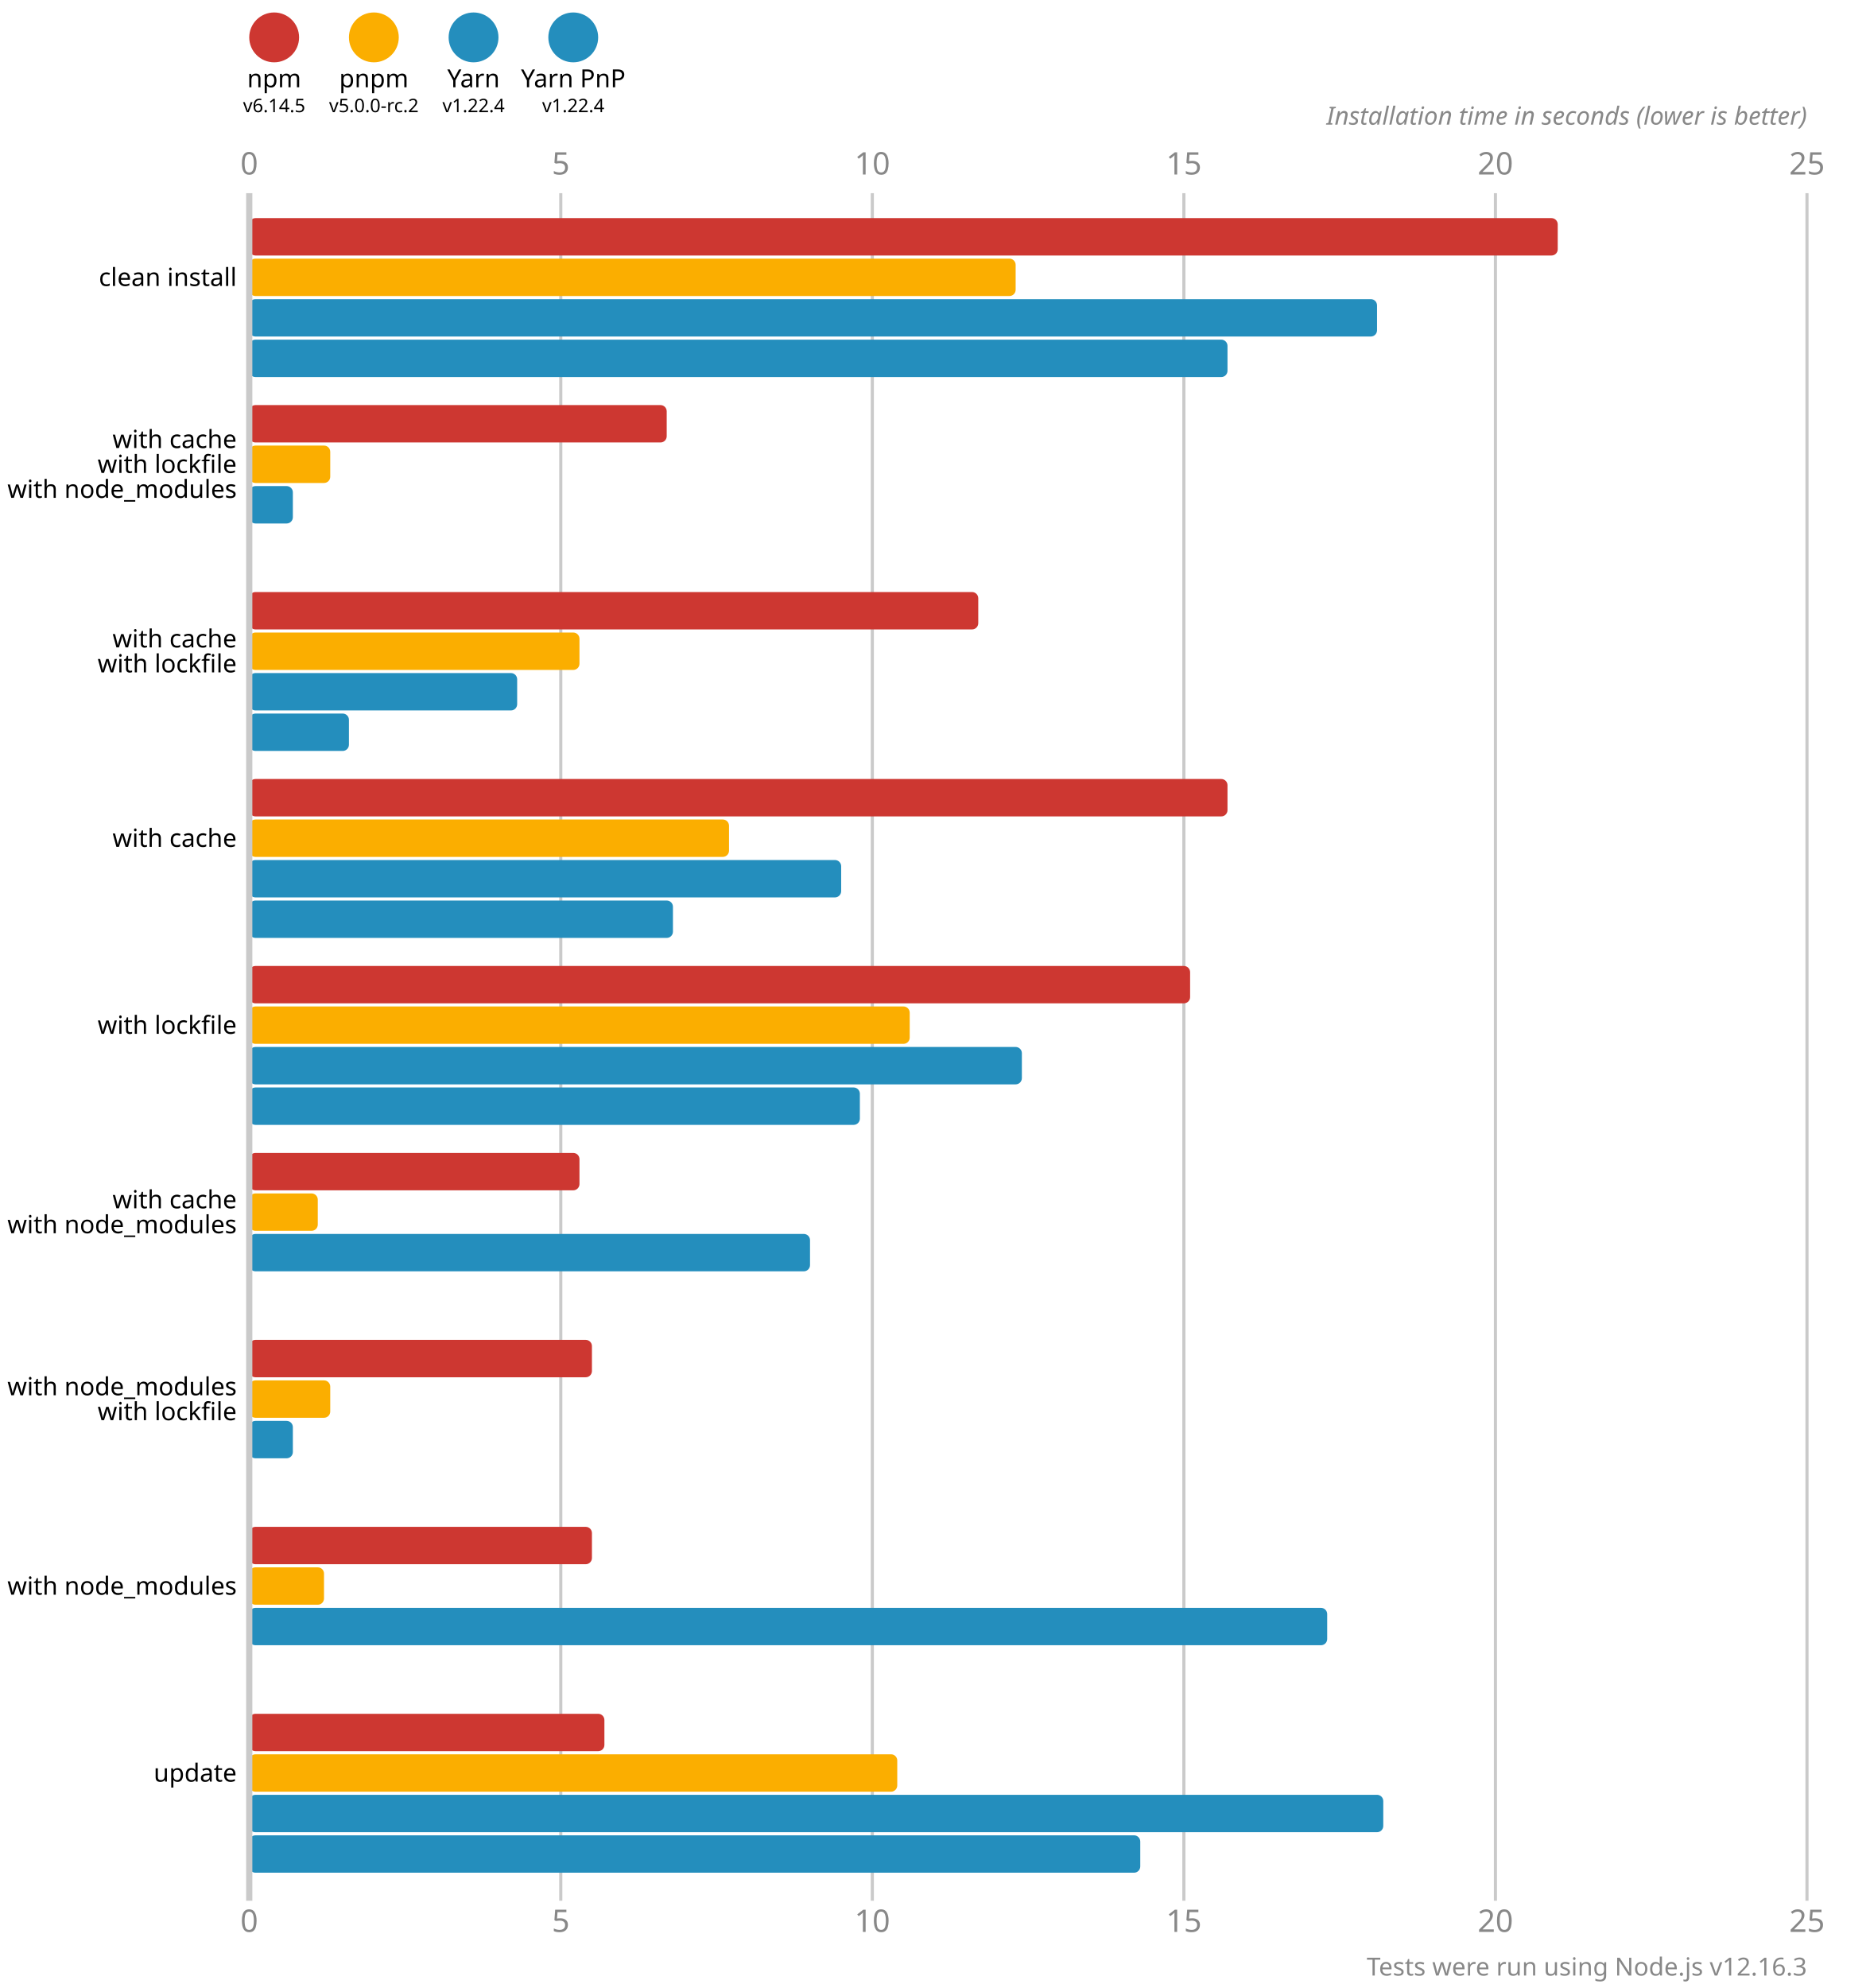
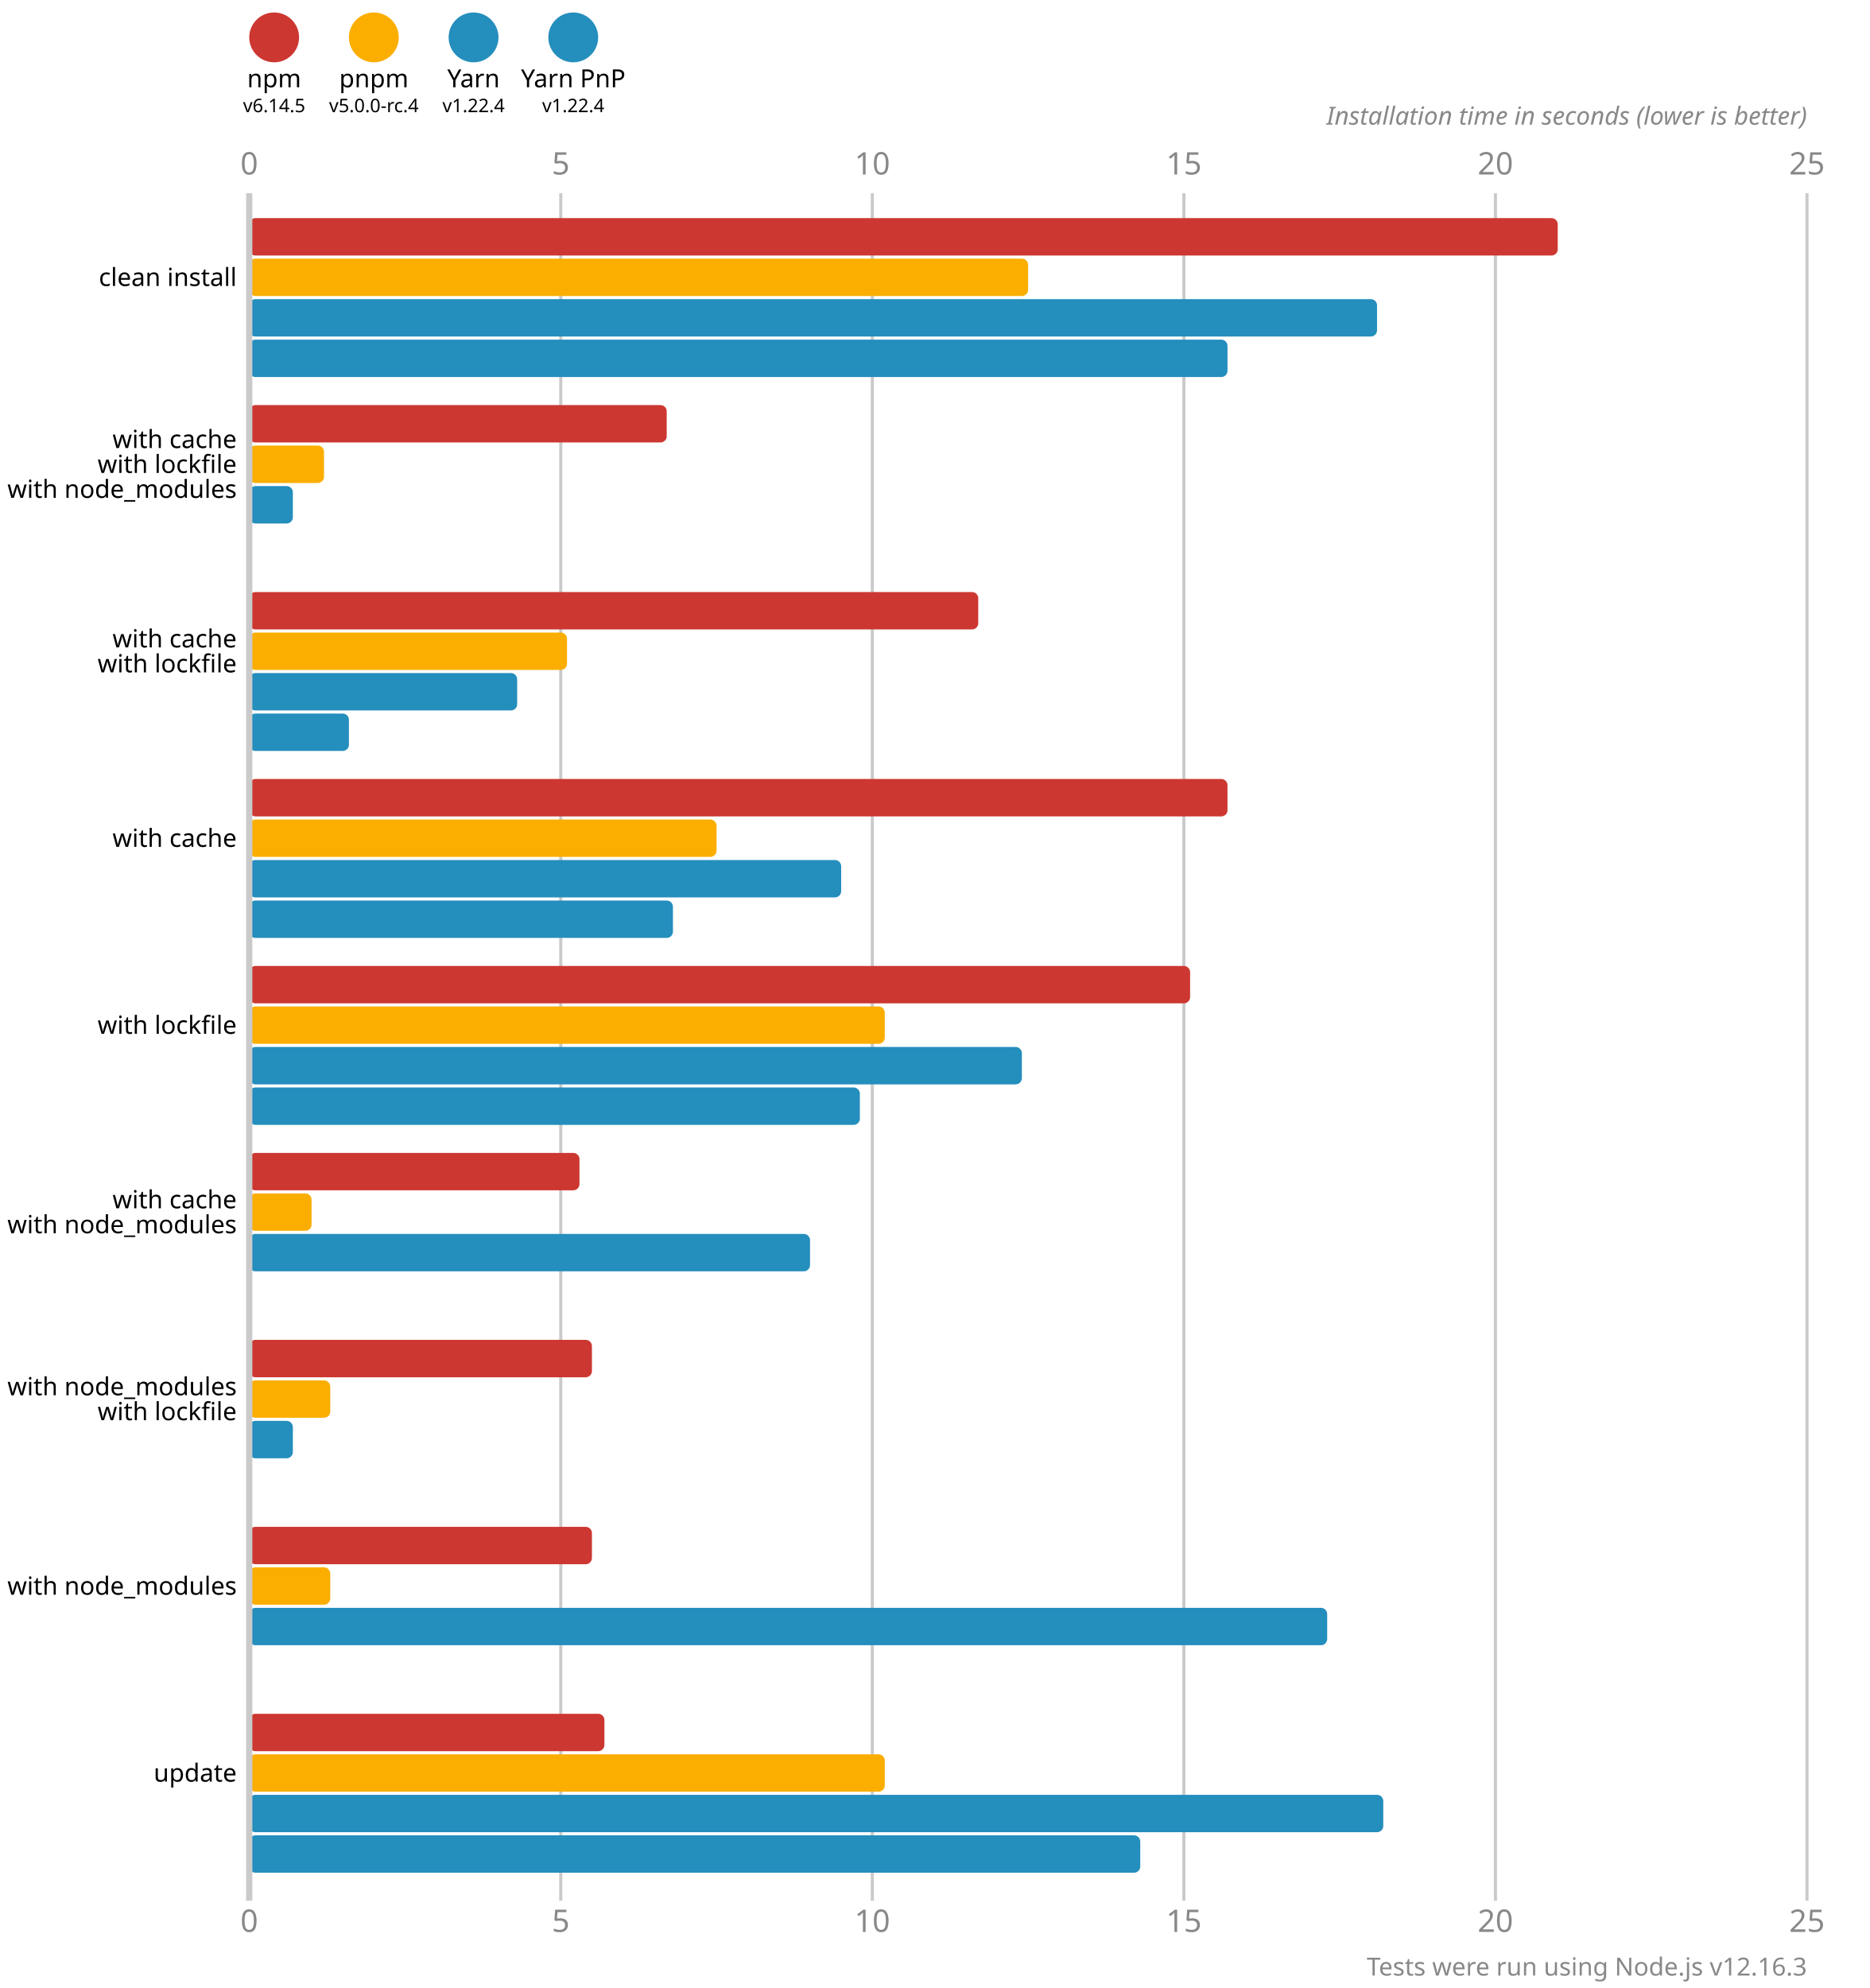
<svg xmlns="http://www.w3.org/2000/svg" version="1.1" viewBox="0 0 300 319">
  <style>
    .font { font-family: sans-serif; }
    .s3 { font-size: 3px; }
    .s4 { font-size: 4px; }
    .s5 { font-size: 5px; }
    .line { stroke: #cacaca; }
    .width { stroke-width: 0.5; }
    .text { fill: #888; }
  </style>
  <circle cx="44" cy="6" r="4" fill="#cd3731" />
  <text x="44" y="14" class="font s4" text-anchor="middle">npm</text>
  <text x="44" y="18" class="font s3" text-anchor="middle">v6.14.5</text>
  <circle cx="60" cy="6" r="4" fill="#fbae00" />
  <text x="60" y="14" class="font s4" text-anchor="middle">pnpm</text>
-   <text x="60" y="18" class="font s3" text-anchor="middle">v5.0.0-rc.2</text>
+   <text x="60" y="18" class="font s3" text-anchor="middle">v5.0.0-rc.4</text>
  <circle cx="76" cy="6" r="4" fill="#248ebd" />
  <text x="76" y="14" class="font s4" text-anchor="middle">Yarn</text>
  <text x="76" y="18" class="font s3" text-anchor="middle">v1.22.4</text>
  <circle cx="92" cy="6" r="4" fill="#248ebd" />
  <text x="92" y="14" class="font s4" text-anchor="middle">Yarn PnP</text>
  <text x="92" y="18" class="font s3" text-anchor="middle">v1.22.4</text>
  <text x="40" y="28" class="font s5 text" text-anchor="middle">0</text>
  <text x="40" y="310" class="font s5 text" text-anchor="middle">0</text>
  <line x1="90" y1="31" x2="90" y2="305" class="line width" />
  <text x="90" y="28" class="font s5 text" text-anchor="middle">5</text>
  <text x="90" y="310" class="font s5 text" text-anchor="middle">5</text>
  <line x1="140" y1="31" x2="140" y2="305" class="line width" />
  <text x="140" y="28" class="font s5 text" text-anchor="middle">10</text>
  <text x="140" y="310" class="font s5 text" text-anchor="middle">10</text>
  <line x1="190" y1="31" x2="190" y2="305" class="line width" />
  <text x="190" y="28" class="font s5 text" text-anchor="middle">15</text>
  <text x="190" y="310" class="font s5 text" text-anchor="middle">15</text>
  <line x1="240" y1="31" x2="240" y2="305" class="line width" />
  <text x="240" y="28" class="font s5 text" text-anchor="middle">20</text>
  <text x="240" y="310" class="font s5 text" text-anchor="middle">20</text>
  <line x1="290" y1="31" x2="290" y2="305" class="line width" />
  <text x="290" y="28" class="font s5 text" text-anchor="middle">25</text>
  <text x="290" y="310" class="font s5 text" text-anchor="middle">25</text>
  <text x="290" y="20" class="font s4 text" font-style="italic" text-anchor="end">Installation time in seconds (lower is better)</text>
  <rect x="40" y="35" width="210" height="6" fill="#cd3731" rx="1" ry="1" />
-   <rect x="40" y="41.5" width="123" height="6" fill="#fbae00" rx="1" ry="1" />
+   <rect x="40" y="41.5" width="125" height="6" fill="#fbae00" rx="1" ry="1" />
  <rect x="40" y="48" width="181" height="6" fill="#248ebd" rx="1" ry="1" />
  <rect x="40" y="54.5" width="157" height="6" fill="#248ebd" rx="1" ry="1" />
  <rect x="40" y="65" width="67" height="6" fill="#cd3731" rx="1" ry="1" />
-   <rect x="40" y="71.5" width="13" height="6" fill="#fbae00" rx="1" ry="1" />
+   <rect x="40" y="71.5" width="12" height="6" fill="#fbae00" rx="1" ry="1" />
  <rect x="40" y="78" width="7" height="6" fill="#248ebd" rx="1" ry="1" />
  <rect x="40" y="84.5" width="0" height="6" fill="#248ebd" rx="1" ry="1" />
  <rect x="40" y="95" width="117" height="6" fill="#cd3731" rx="1" ry="1" />
-   <rect x="40" y="101.5" width="53" height="6" fill="#fbae00" rx="1" ry="1" />
+   <rect x="40" y="101.5" width="51" height="6" fill="#fbae00" rx="1" ry="1" />
  <rect x="40" y="108" width="43" height="6" fill="#248ebd" rx="1" ry="1" />
  <rect x="40" y="114.5" width="16" height="6" fill="#248ebd" rx="1" ry="1" />
  <rect x="40" y="125" width="157" height="6" fill="#cd3731" rx="1" ry="1" />
-   <rect x="40" y="131.5" width="77" height="6" fill="#fbae00" rx="1" ry="1" />
+   <rect x="40" y="131.5" width="75" height="6" fill="#fbae00" rx="1" ry="1" />
  <rect x="40" y="138" width="95" height="6" fill="#248ebd" rx="1" ry="1" />
  <rect x="40" y="144.5" width="68" height="6" fill="#248ebd" rx="1" ry="1" />
  <rect x="40" y="155" width="151" height="6" fill="#cd3731" rx="1" ry="1" />
-   <rect x="40" y="161.5" width="106" height="6" fill="#fbae00" rx="1" ry="1" />
+   <rect x="40" y="161.5" width="102" height="6" fill="#fbae00" rx="1" ry="1" />
  <rect x="40" y="168" width="124" height="6" fill="#248ebd" rx="1" ry="1" />
  <rect x="40" y="174.5" width="98" height="6" fill="#248ebd" rx="1" ry="1" />
  <rect x="40" y="185" width="53" height="6" fill="#cd3731" rx="1" ry="1" />
-   <rect x="40" y="191.5" width="11" height="6" fill="#fbae00" rx="1" ry="1" />
+   <rect x="40" y="191.5" width="10" height="6" fill="#fbae00" rx="1" ry="1" />
  <rect x="40" y="198" width="90" height="6" fill="#248ebd" rx="1" ry="1" />
  <rect x="40" y="204.5" width="0" height="6" fill="#248ebd" rx="1" ry="1" />
  <rect x="40" y="215" width="55" height="6" fill="#cd3731" rx="1" ry="1" />
  <rect x="40" y="221.5" width="13" height="6" fill="#fbae00" rx="1" ry="1" />
  <rect x="40" y="228" width="7" height="6" fill="#248ebd" rx="1" ry="1" />
  <rect x="40" y="234.5" width="0" height="6" fill="#248ebd" rx="1" ry="1" />
  <rect x="40" y="245" width="55" height="6" fill="#cd3731" rx="1" ry="1" />
-   <rect x="40" y="251.5" width="12" height="6" fill="#fbae00" rx="1" ry="1" />
+   <rect x="40" y="251.5" width="13" height="6" fill="#fbae00" rx="1" ry="1" />
  <rect x="40" y="258" width="173" height="6" fill="#248ebd" rx="1" ry="1" />
  <rect x="40" y="264.5" width="0" height="6" fill="#248ebd" rx="1" ry="1" />
  <rect x="40" y="275" width="57" height="6" fill="#cd3731" rx="1" ry="1" />
-   <rect x="40" y="281.5" width="104" height="6" fill="#fbae00" rx="1" ry="1" />
+   <rect x="40" y="281.5" width="102" height="6" fill="#fbae00" rx="1" ry="1" />
  <rect x="40" y="288" width="182" height="6" fill="#248ebd" rx="1" ry="1" />
  <rect x="40" y="294.5" width="143" height="6" fill="#248ebd" rx="1" ry="1" />
  <line x1="40" y1="31" x2="40" y2="305" class="line" />
  <text x="38" y="44.5" class="font s4" dominant-baseline="middle" text-anchor="end">clean install</text>
  <text x="38" y="70.5" class="font s4" dominant-baseline="middle" text-anchor="end">with cache</text>
  <text x="38" y="74.5" class="font s4" dominant-baseline="middle" text-anchor="end">with lockfile</text>
  <text x="38" y="78.5" class="font s4" dominant-baseline="middle" text-anchor="end">with node_modules</text>
  <text x="38" y="102.5" class="font s4" dominant-baseline="middle" text-anchor="end">with cache</text>
  <text x="38" y="106.5" class="font s4" dominant-baseline="middle" text-anchor="end">with lockfile</text>
  <text x="38" y="134.5" class="font s4" dominant-baseline="middle" text-anchor="end">with cache</text>
  <text x="38" y="164.5" class="font s4" dominant-baseline="middle" text-anchor="end">with lockfile</text>
  <text x="38" y="192.5" class="font s4" dominant-baseline="middle" text-anchor="end">with cache</text>
  <text x="38" y="196.5" class="font s4" dominant-baseline="middle" text-anchor="end">with node_modules</text>
  <text x="38" y="222.5" class="font s4" dominant-baseline="middle" text-anchor="end">with node_modules</text>
  <text x="38" y="226.5" class="font s4" dominant-baseline="middle" text-anchor="end">with lockfile</text>
  <text x="38" y="254.5" class="font s4" dominant-baseline="middle" text-anchor="end">with node_modules</text>
  <text x="38" y="284.5" class="font s4" dominant-baseline="middle" text-anchor="end">update</text>
  <text x="290" y="317" class="font s4 text" text-anchor="end">Tests were run using Node.js v12.16.3</text>
</svg>
